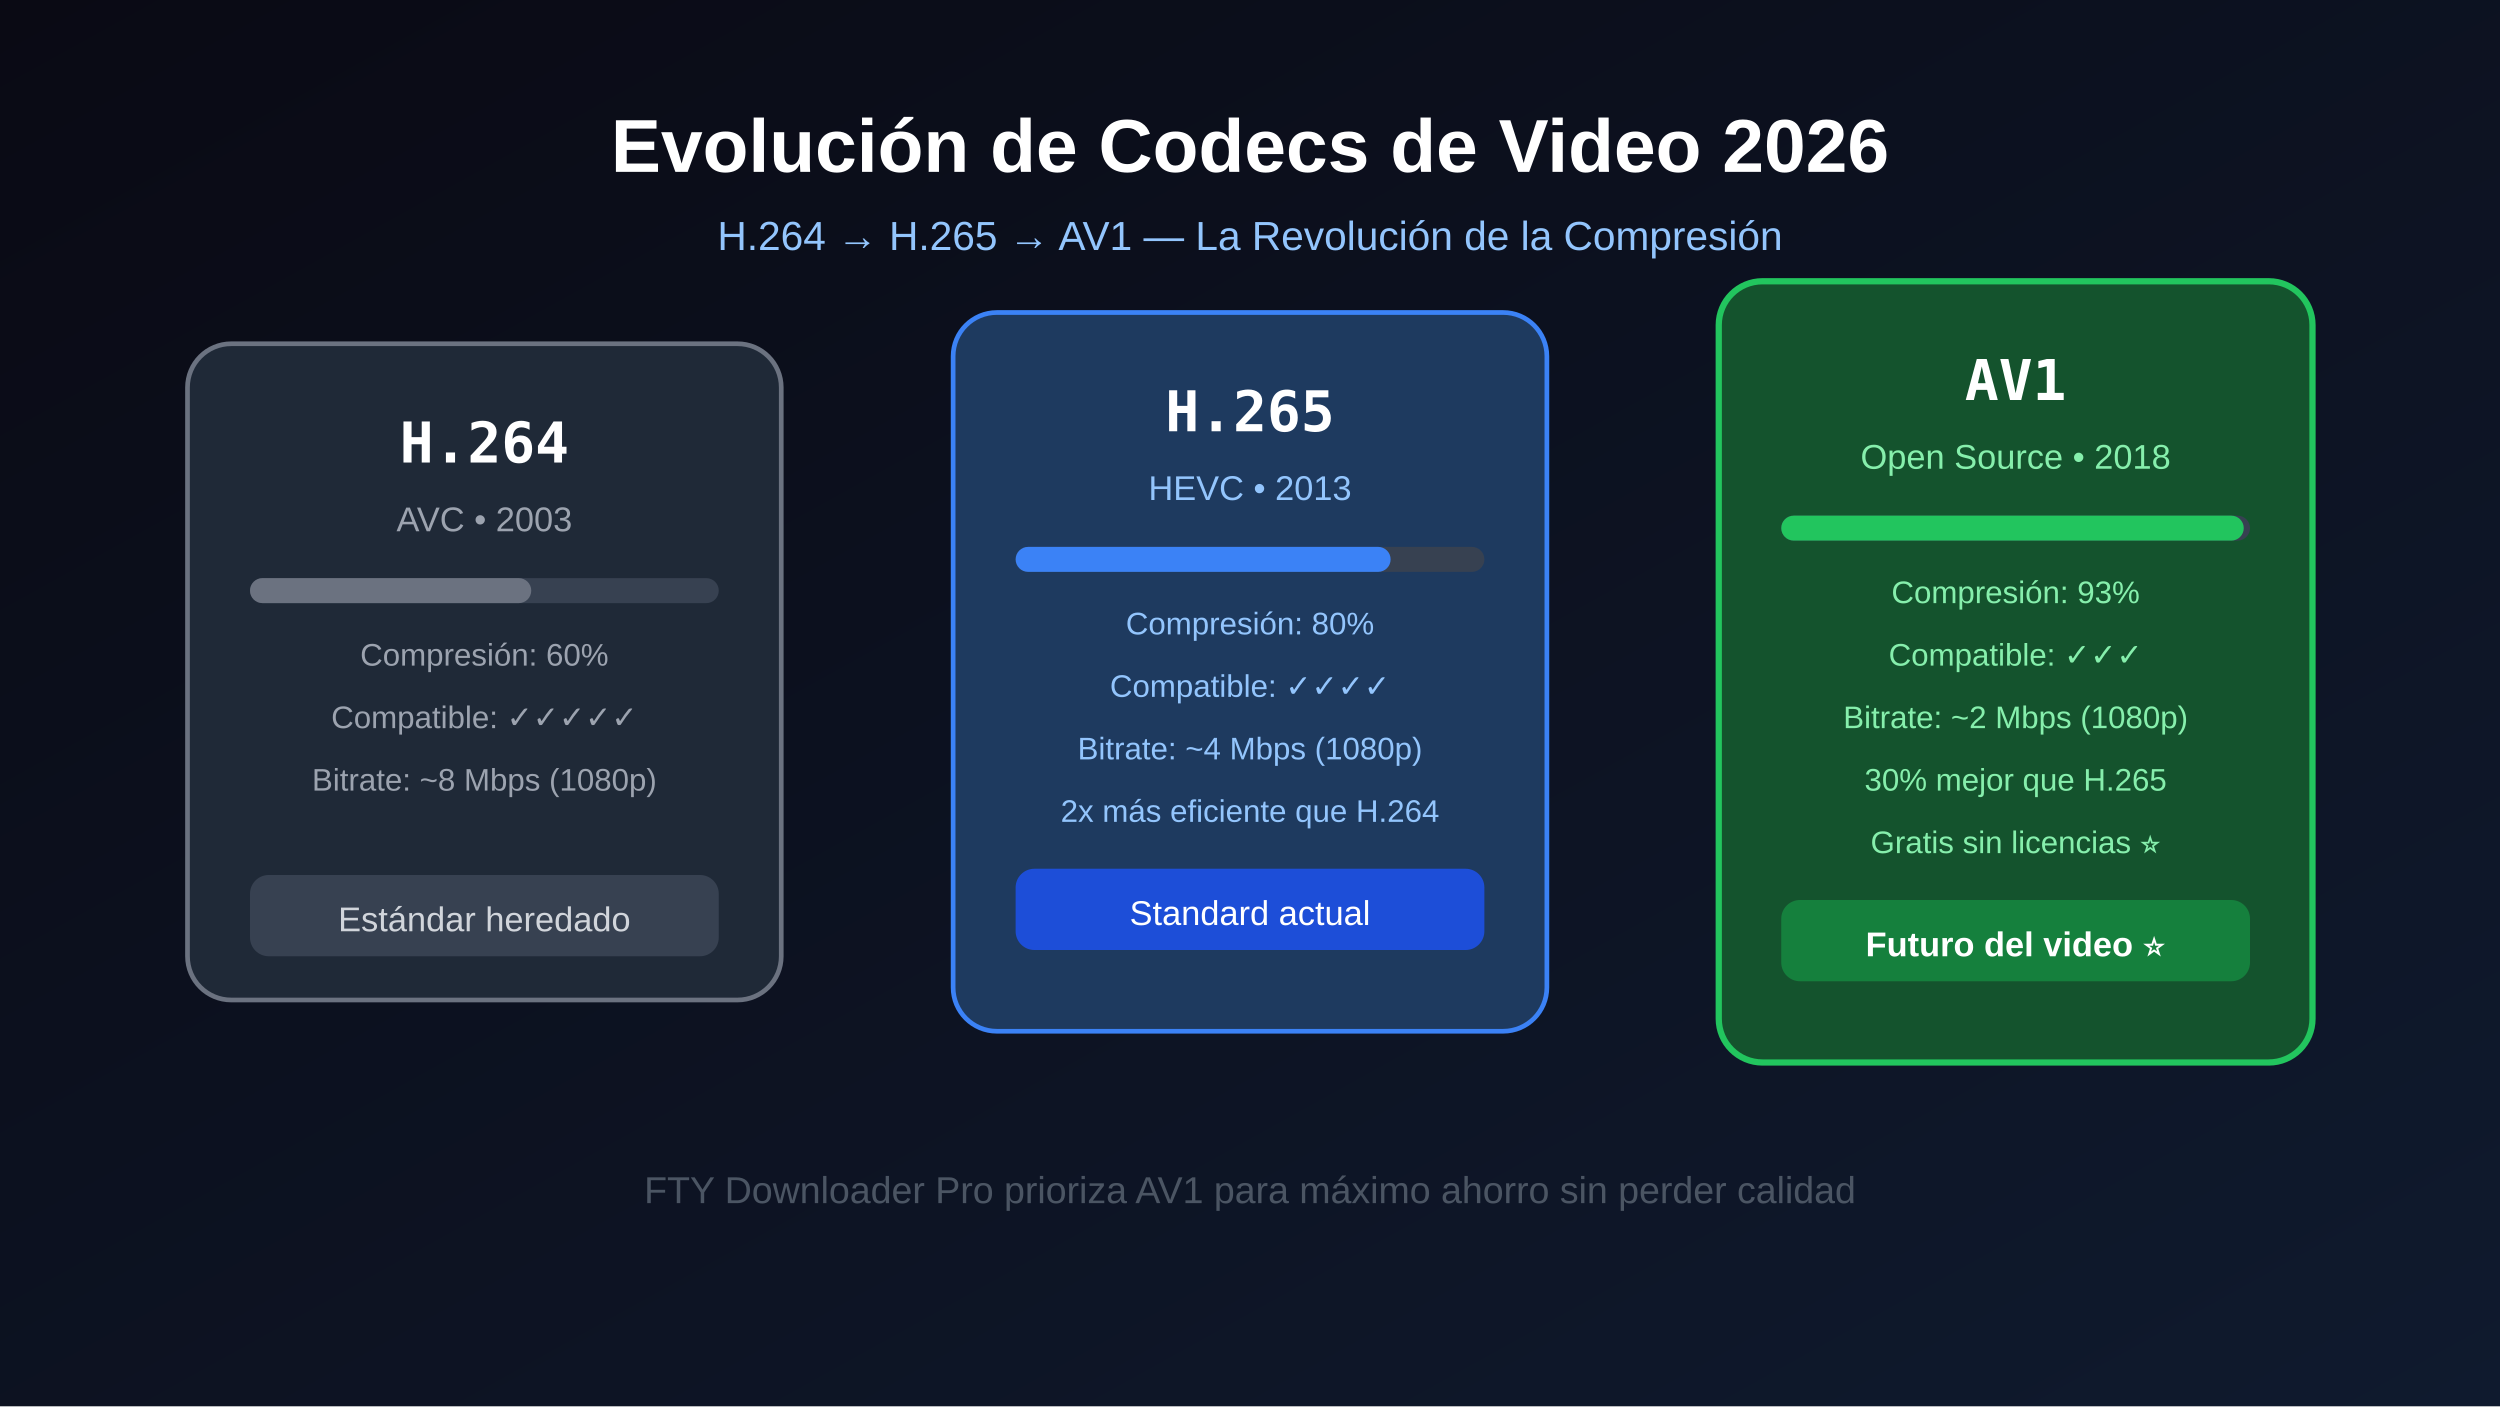
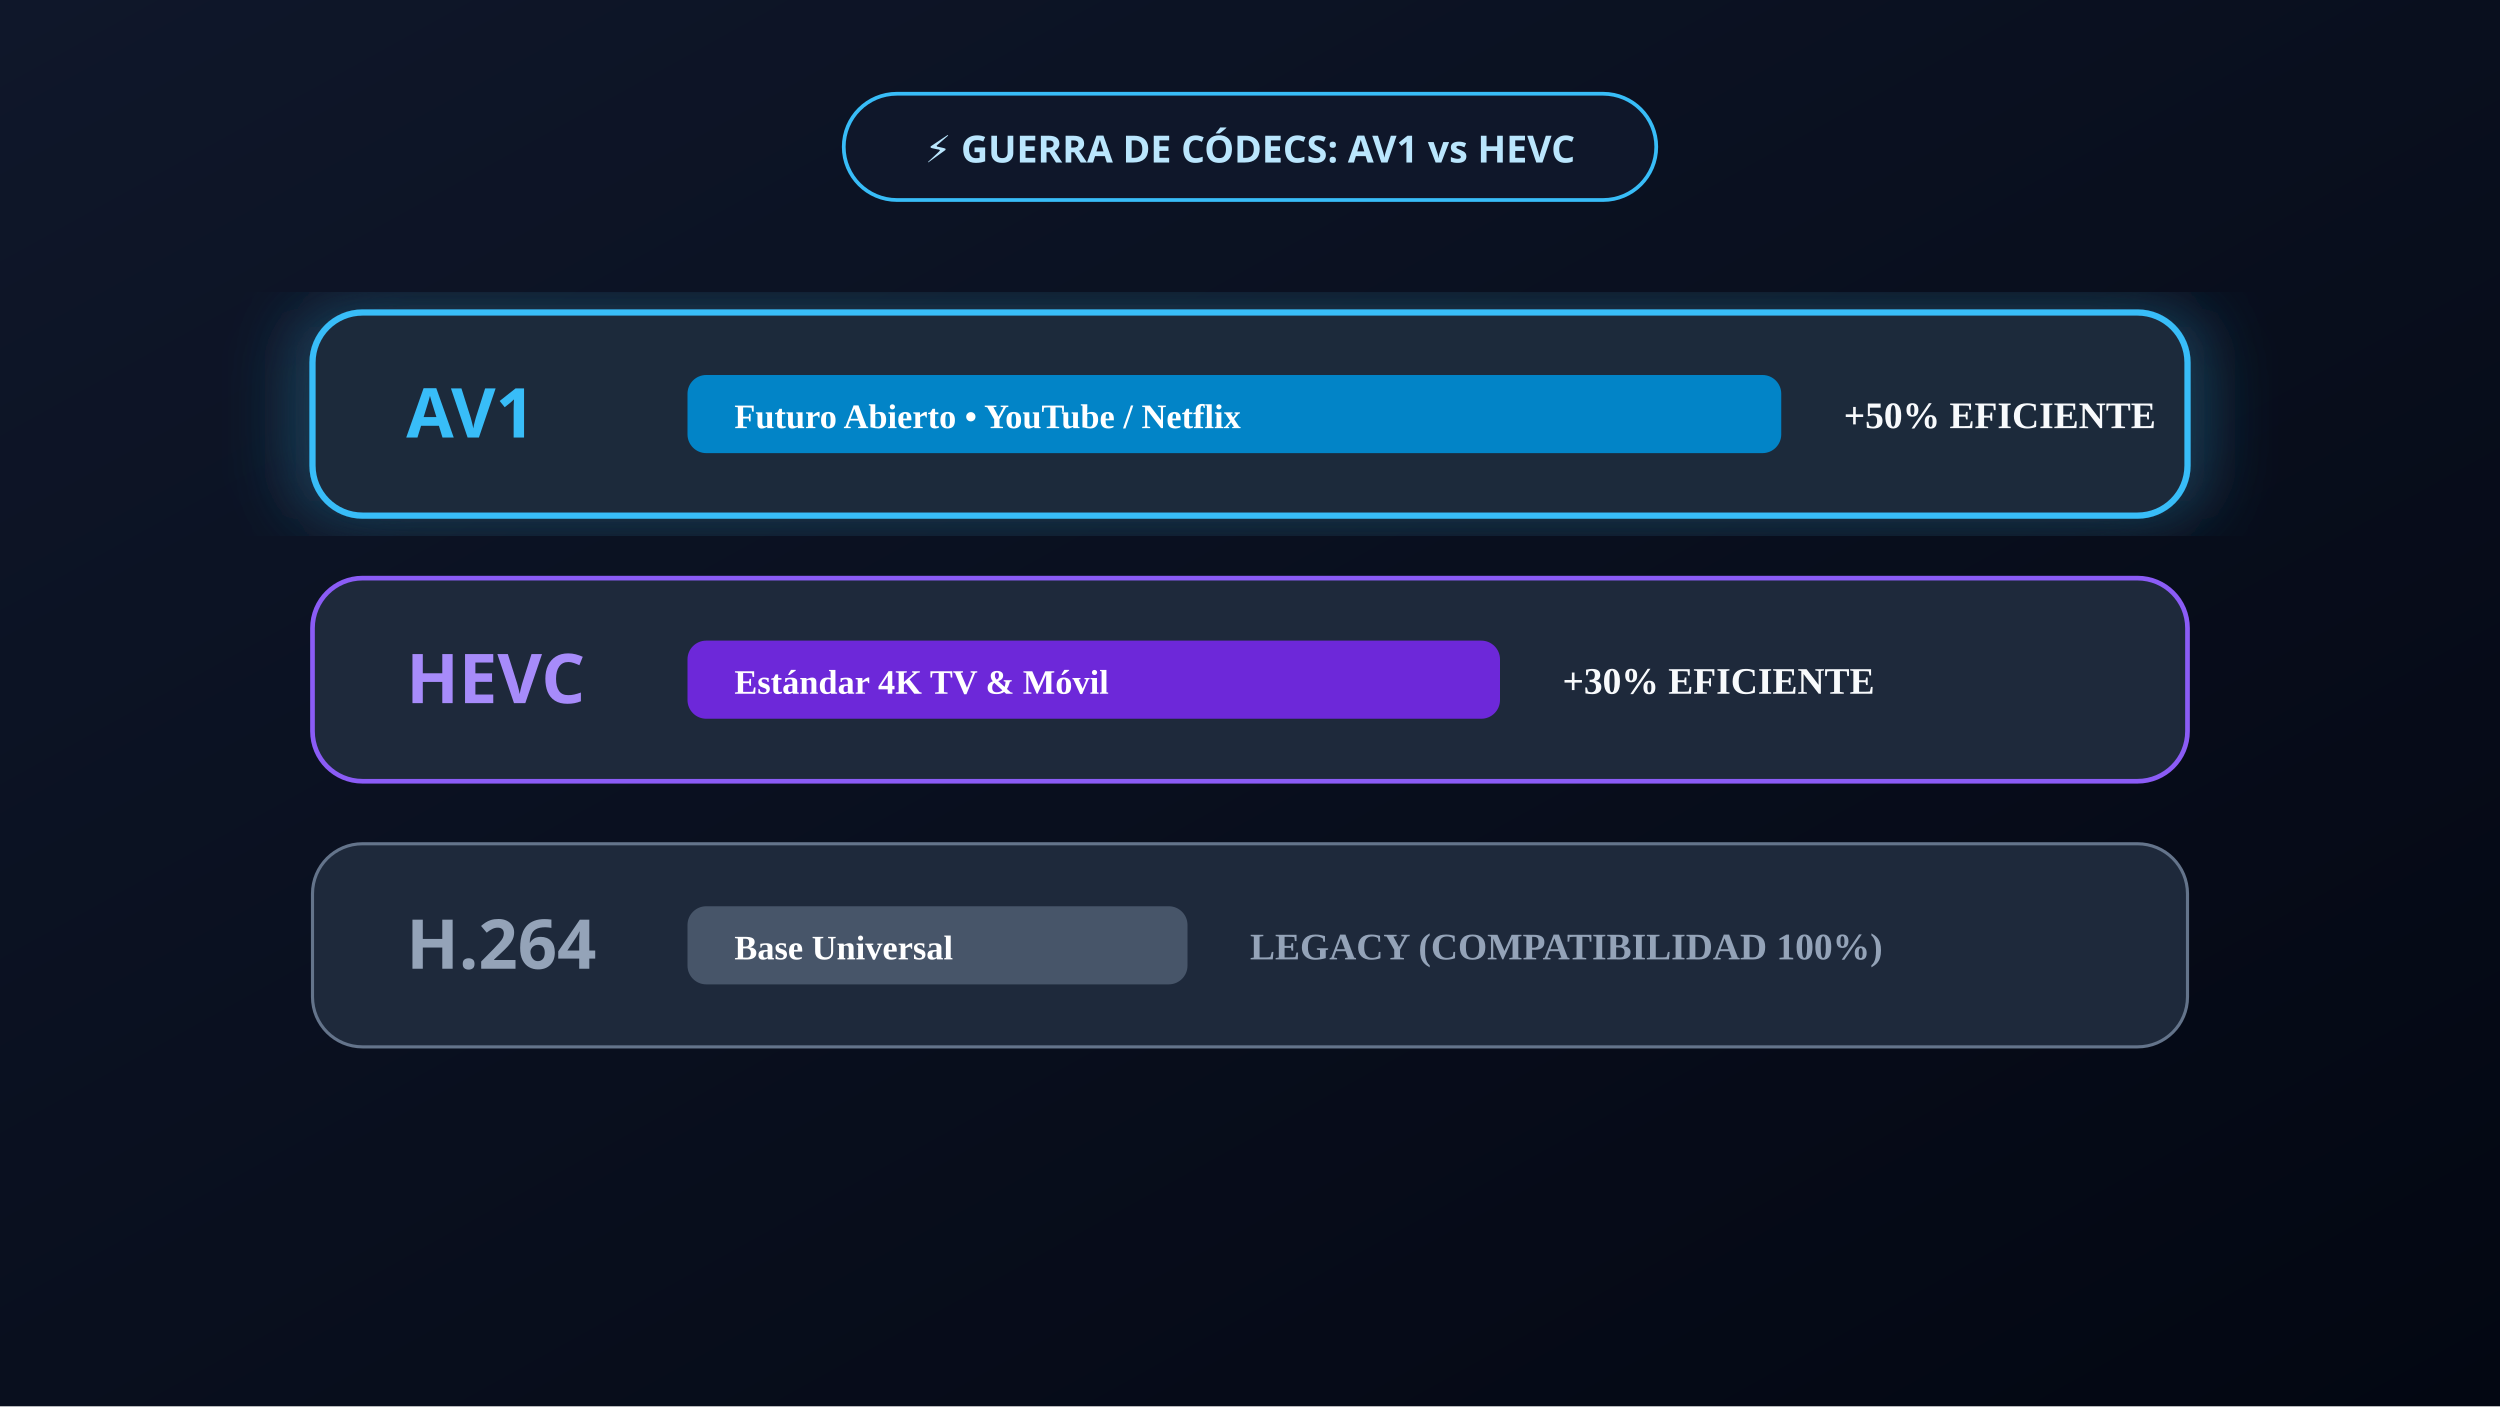
<svg xmlns="http://www.w3.org/2000/svg" viewBox="0 0 800 450" width="800" height="450">
  <defs>
-     <linearGradient id="bg" x1="0%" y1="0%" x2="100%" y2="100%">
-       <stop offset="0%" style="stop-color:#0a0a14" />
-       <stop offset="100%" style="stop-color:#0f1a2e" />
+     <linearGradient id="bg_cdc" x1="0%" y1="0%" x2="100%" y2="100%">
+       <stop offset="0%" stop-color="#0f172a" />
+       <stop offset="100%" stop-color="#030712" />
    </linearGradient>
+     <filter id="glow_cdc">
+       <feGaussianBlur stdDeviation="12" result="blur" />
+       <feMerge>
+         <feMergeNode in="blur" />
+         <feMergeNode in="SourceGraphic" />
+       </feMerge>
+     </filter>
  </defs>
-   <rect width="800" height="450" fill="url(#bg)" />
-   <text x="400" y="55" text-anchor="middle" fill="white" font-size="24" font-weight="bold" font-family="Arial">Evolución de Codecs de Video 2026</text>
-   <text x="400" y="80" text-anchor="middle" fill="#93c5fd" font-size="13" font-family="Arial">H.264 → H.265 → AV1 — La Revolución de la Compresión</text>
-   <rect x="60" y="110" width="190" height="210" rx="14" fill="#1f2937" stroke="#6b7280" stroke-width="1.5" />
-   <text x="155" y="148" text-anchor="middle" fill="white" font-size="18" font-weight="bold" font-family="monospace">H.264</text>
-   <text x="155" y="170" text-anchor="middle" fill="#9ca3af" font-size="11" font-family="Arial">AVC • 2003</text>
-   <rect x="80" y="185" width="150" height="8" rx="4" fill="#374151" />
-   <rect x="80" y="185" width="90" height="8" rx="4" fill="#6b7280" />
-   <text x="155" y="213" text-anchor="middle" fill="#9ca3af" font-size="10" font-family="Arial">Compresión: 60%</text>
-   <text x="155" y="233" text-anchor="middle" fill="#9ca3af" font-size="10" font-family="Arial">Compatible: ✓✓✓✓✓</text>
-   <text x="155" y="253" text-anchor="middle" fill="#9ca3af" font-size="10" font-family="Arial">Bitrate: ~8 Mbps (1080p)</text>
-   <rect x="80" y="280" width="150" height="26" rx="6" fill="#374151" />
-   <text x="155" y="298" text-anchor="middle" fill="#d1d5db" font-size="11" font-family="Arial">Estándar heredado</text>
-   <rect x="305" y="100" width="190" height="230" rx="14" fill="#1e3a5f" stroke="#3b82f6" stroke-width="1.5" />
-   <text x="400" y="138" text-anchor="middle" fill="white" font-size="18" font-weight="bold" font-family="monospace">H.265</text>
-   <text x="400" y="160" text-anchor="middle" fill="#93c5fd" font-size="11" font-family="Arial">HEVC • 2013</text>
-   <rect x="325" y="175" width="150" height="8" rx="4" fill="#374151" />
-   <rect x="325" y="175" width="120" height="8" rx="4" fill="#3b82f6" />
-   <text x="400" y="203" text-anchor="middle" fill="#93c5fd" font-size="10" font-family="Arial">Compresión: 80%</text>
-   <text x="400" y="223" text-anchor="middle" fill="#93c5fd" font-size="10" font-family="Arial">Compatible: ✓✓✓✓</text>
-   <text x="400" y="243" text-anchor="middle" fill="#93c5fd" font-size="10" font-family="Arial">Bitrate: ~4 Mbps (1080p)</text>
-   <text x="400" y="263" text-anchor="middle" fill="#93c5fd" font-size="10" font-family="Arial">2x más eficiente que H.264</text>
-   <rect x="325" y="278" width="150" height="26" rx="6" fill="#1d4ed8" />
-   <text x="400" y="296" text-anchor="middle" fill="white" font-size="11" font-family="Arial">Standard actual</text>
-   <rect x="550" y="90" width="190" height="250" rx="14" fill="#14532d" stroke="#22c55e" stroke-width="2" />
-   <text x="645" y="128" text-anchor="middle" fill="white" font-size="18" font-weight="bold" font-family="monospace">AV1</text>
-   <text x="645" y="150" text-anchor="middle" fill="#86efac" font-size="11" font-family="Arial">Open Source • 2018</text>
-   <rect x="570" y="165" width="150" height="8" rx="4" fill="#374151" />
-   <rect x="570" y="165" width="148" height="8" rx="4" fill="#22c55e" />
-   <text x="645" y="193" text-anchor="middle" fill="#86efac" font-size="10" font-family="Arial">Compresión: 93%</text>
-   <text x="645" y="213" text-anchor="middle" fill="#86efac" font-size="10" font-family="Arial">Compatible: ✓✓✓</text>
-   <text x="645" y="233" text-anchor="middle" fill="#86efac" font-size="10" font-family="Arial">Bitrate: ~2 Mbps (1080p)</text>
-   <text x="645" y="253" text-anchor="middle" fill="#86efac" font-size="10" font-family="Arial">30% mejor que H.265</text>
-   <text x="645" y="273" text-anchor="middle" fill="#86efac" font-size="10" font-family="Arial">Gratis sin licencias ⭐</text>
-   <rect x="570" y="288" width="150" height="26" rx="6" fill="#15803d" />
-   <text x="645" y="306" text-anchor="middle" fill="white" font-size="11" font-family="Arial" font-weight="bold">Futuro del video ⭐</text>
-   <text x="400" y="385" text-anchor="middle" fill="#4b5563" font-size="12" font-family="Arial">FTY Downloader Pro prioriza AV1 para máximo ahorro sin perder calidad</text>
+   <rect width="800" height="450" fill="url(#bg_cdc)" />
+   <g transform="translate(100, 100)">
+     <rect x="0" y="0" width="600" height="65" rx="16" fill="#1e293b" stroke="#38bdf8" stroke-width="2" filter="url(#glow_cdc)" />
+     <text x="30" y="40" fill="#38bdf8" font-size="22" font-weight="900" font-family="system-ui">AV1</text>
+     <rect x="120" y="20" width="350" height="25" rx="6" fill="#0284c7" />
+     <text x="490" y="37" fill="#f8fafc" font-size="12" font-weight="bold">+50% EFICIENTE</text>
+     <text x="135" y="37" fill="#ffffff" font-size="11" font-weight="bold">Futuro Abierto • YouTube / Netflix</text>
+     <rect x="0" y="85" width="600" height="65" rx="16" fill="#1e293b" stroke="#8b5cf6" stroke-width="1.5" />
+     <text x="30" y="125" fill="#a78bfa" font-size="22" font-weight="900" font-family="system-ui">HEVC</text>
+     <rect x="120" y="105" width="260" height="25" rx="6" fill="#6d28d9" />
+     <text x="400" y="122" fill="#f8fafc" font-size="12" font-weight="bold">+30% EFICIENTE</text>
+     <text x="135" y="122" fill="#ffffff" font-size="11" font-weight="bold">Estándar 4K TV &amp; Móvil</text>
+     <rect x="0" y="170" width="600" height="65" rx="16" fill="#1e293b" stroke="#64748b" stroke-width="1" />
+     <text x="30" y="210" fill="#94a3b8" font-size="22" font-weight="900" font-family="system-ui">H.264</text>
+     <rect x="120" y="190" width="160" height="25" rx="6" fill="#475569" />
+     <text x="300" y="207" fill="#94a3b8" font-size="12" font-weight="bold">LEGACY (COMPATIBILIDAD 100%)</text>
+     <text x="135" y="207" fill="#ffffff" font-size="11" font-weight="bold">Base Universal</text>
+   </g>
+   <rect x="270" y="30" width="260" height="34" rx="17" fill="#0f172a" stroke="#38bdf8" stroke-width="1.2" />
+   <text x="400" y="52" text-anchor="middle" fill="#bae6fd" font-size="12" font-weight="bold" font-family="system-ui, sans-serif">⚡ GUERRA DE CÓDECS: AV1 vs HEVC</text>
</svg>
